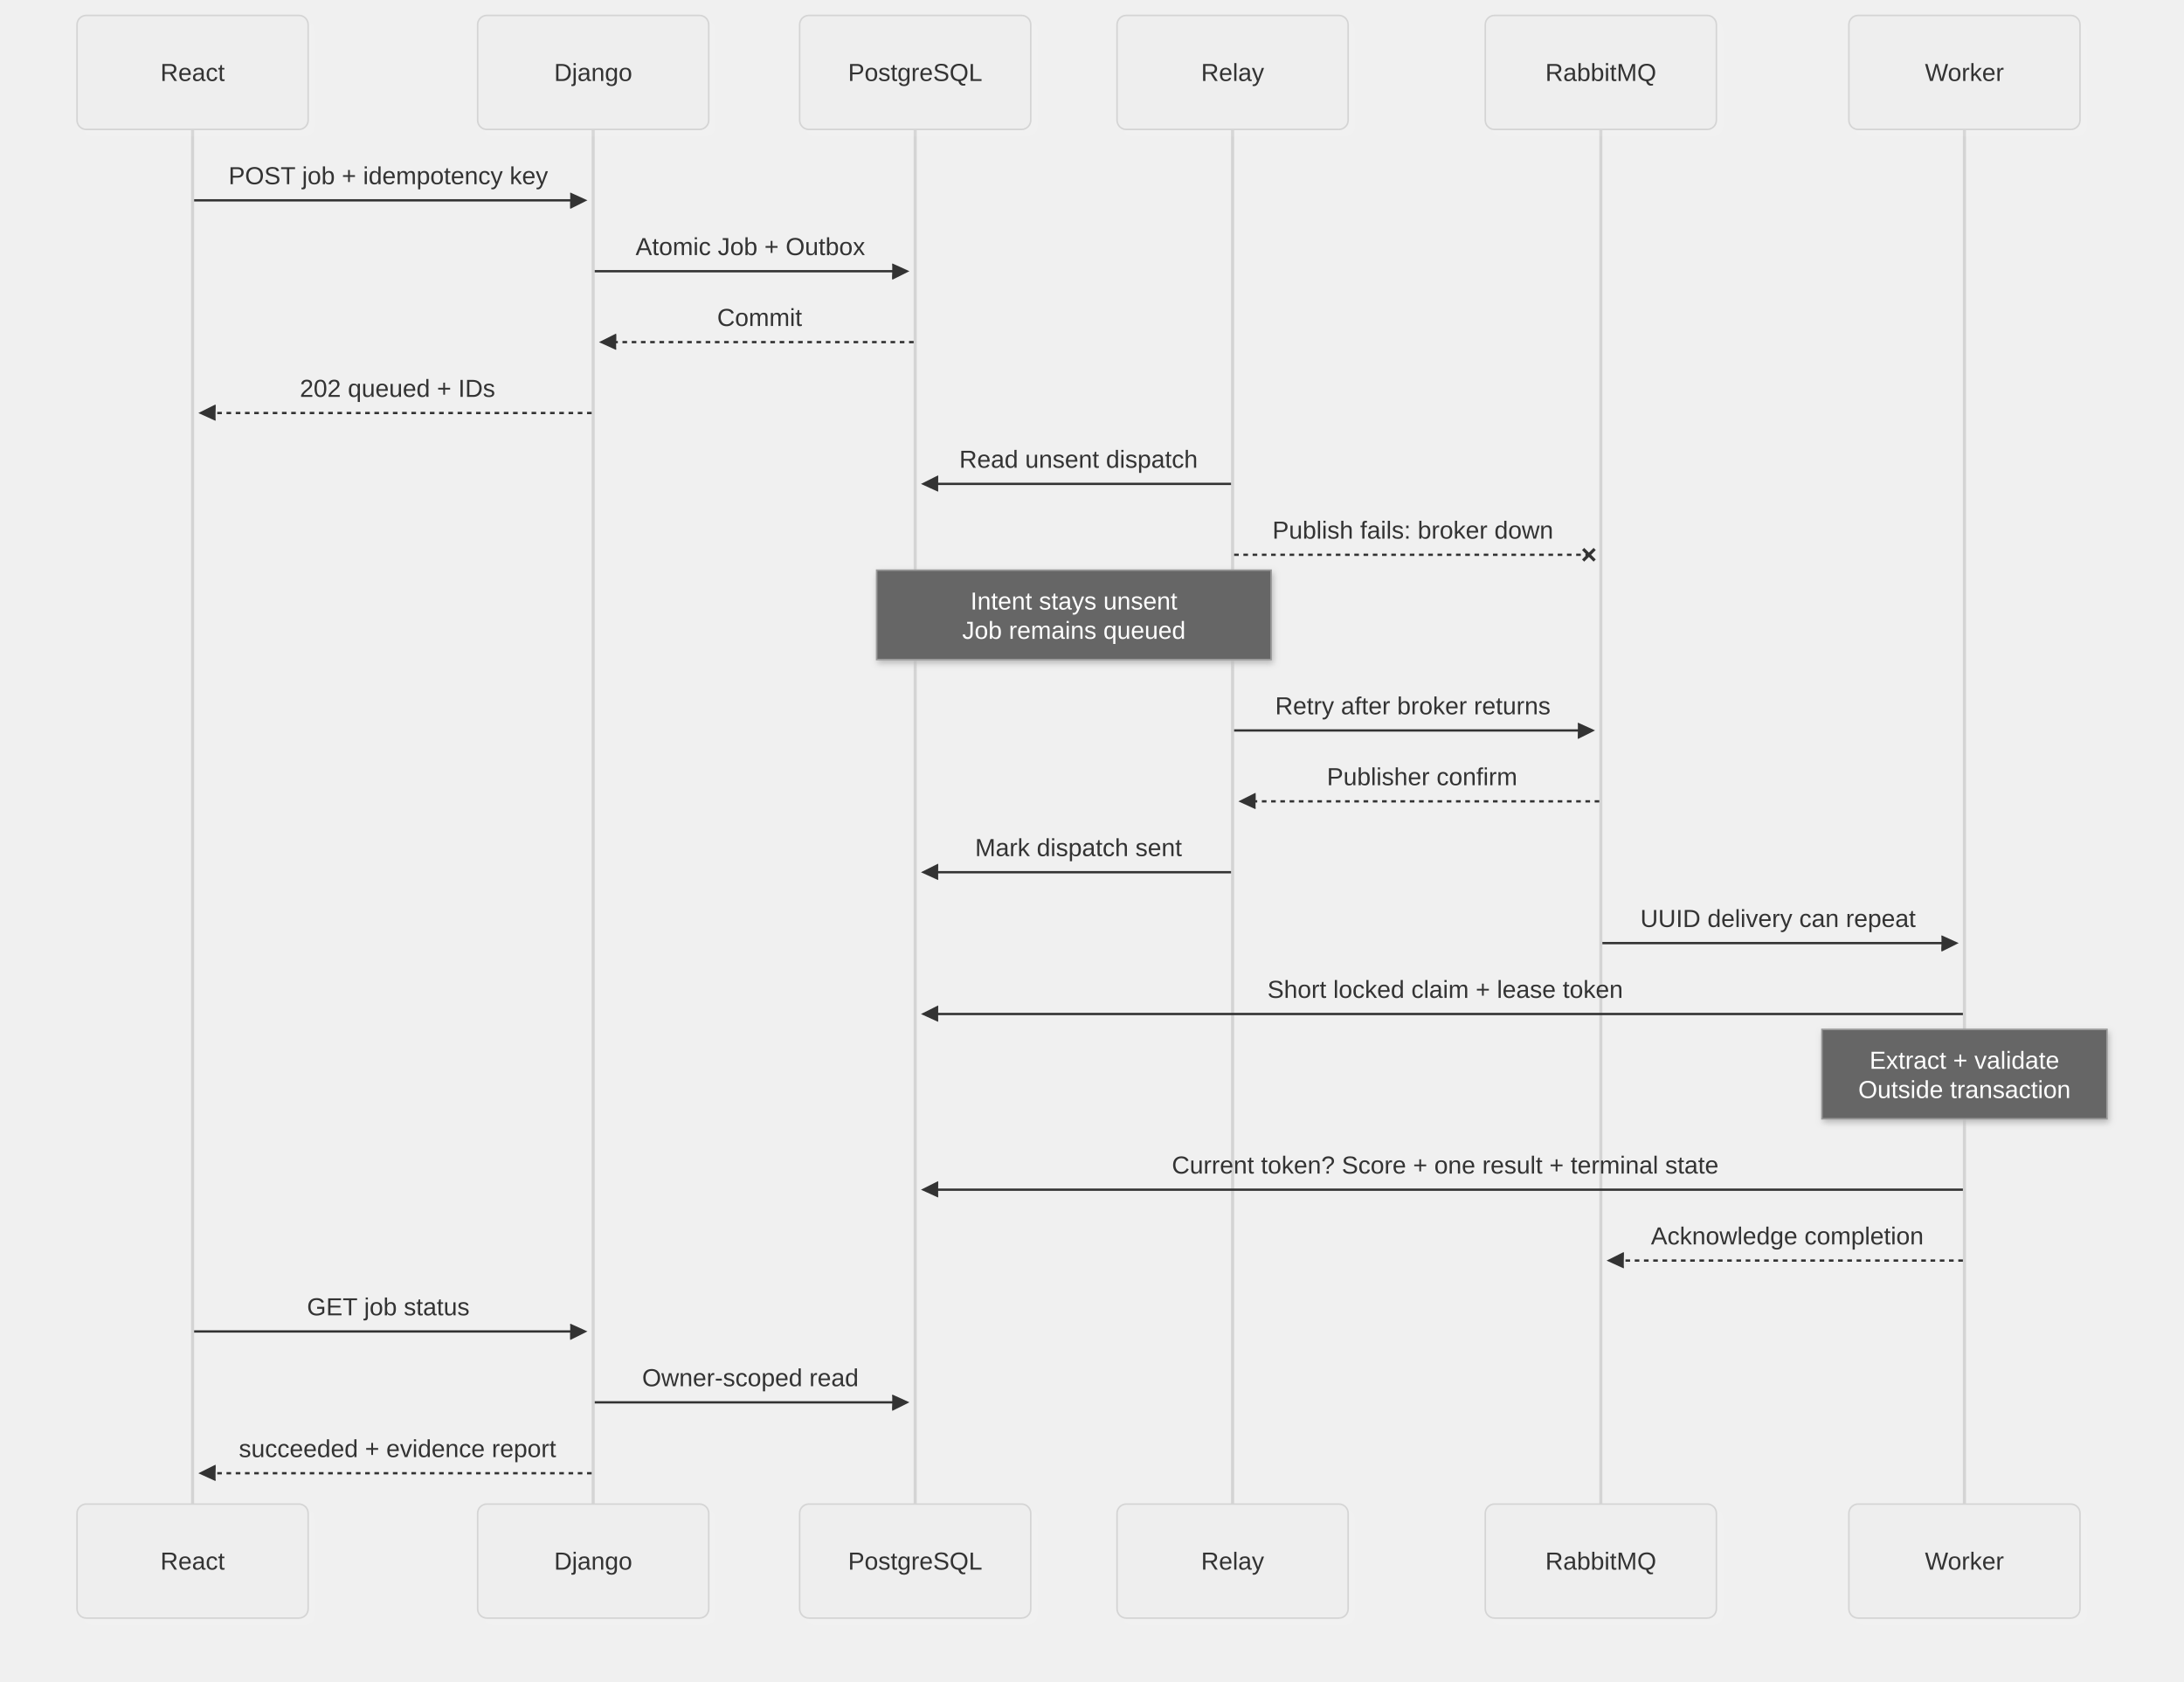
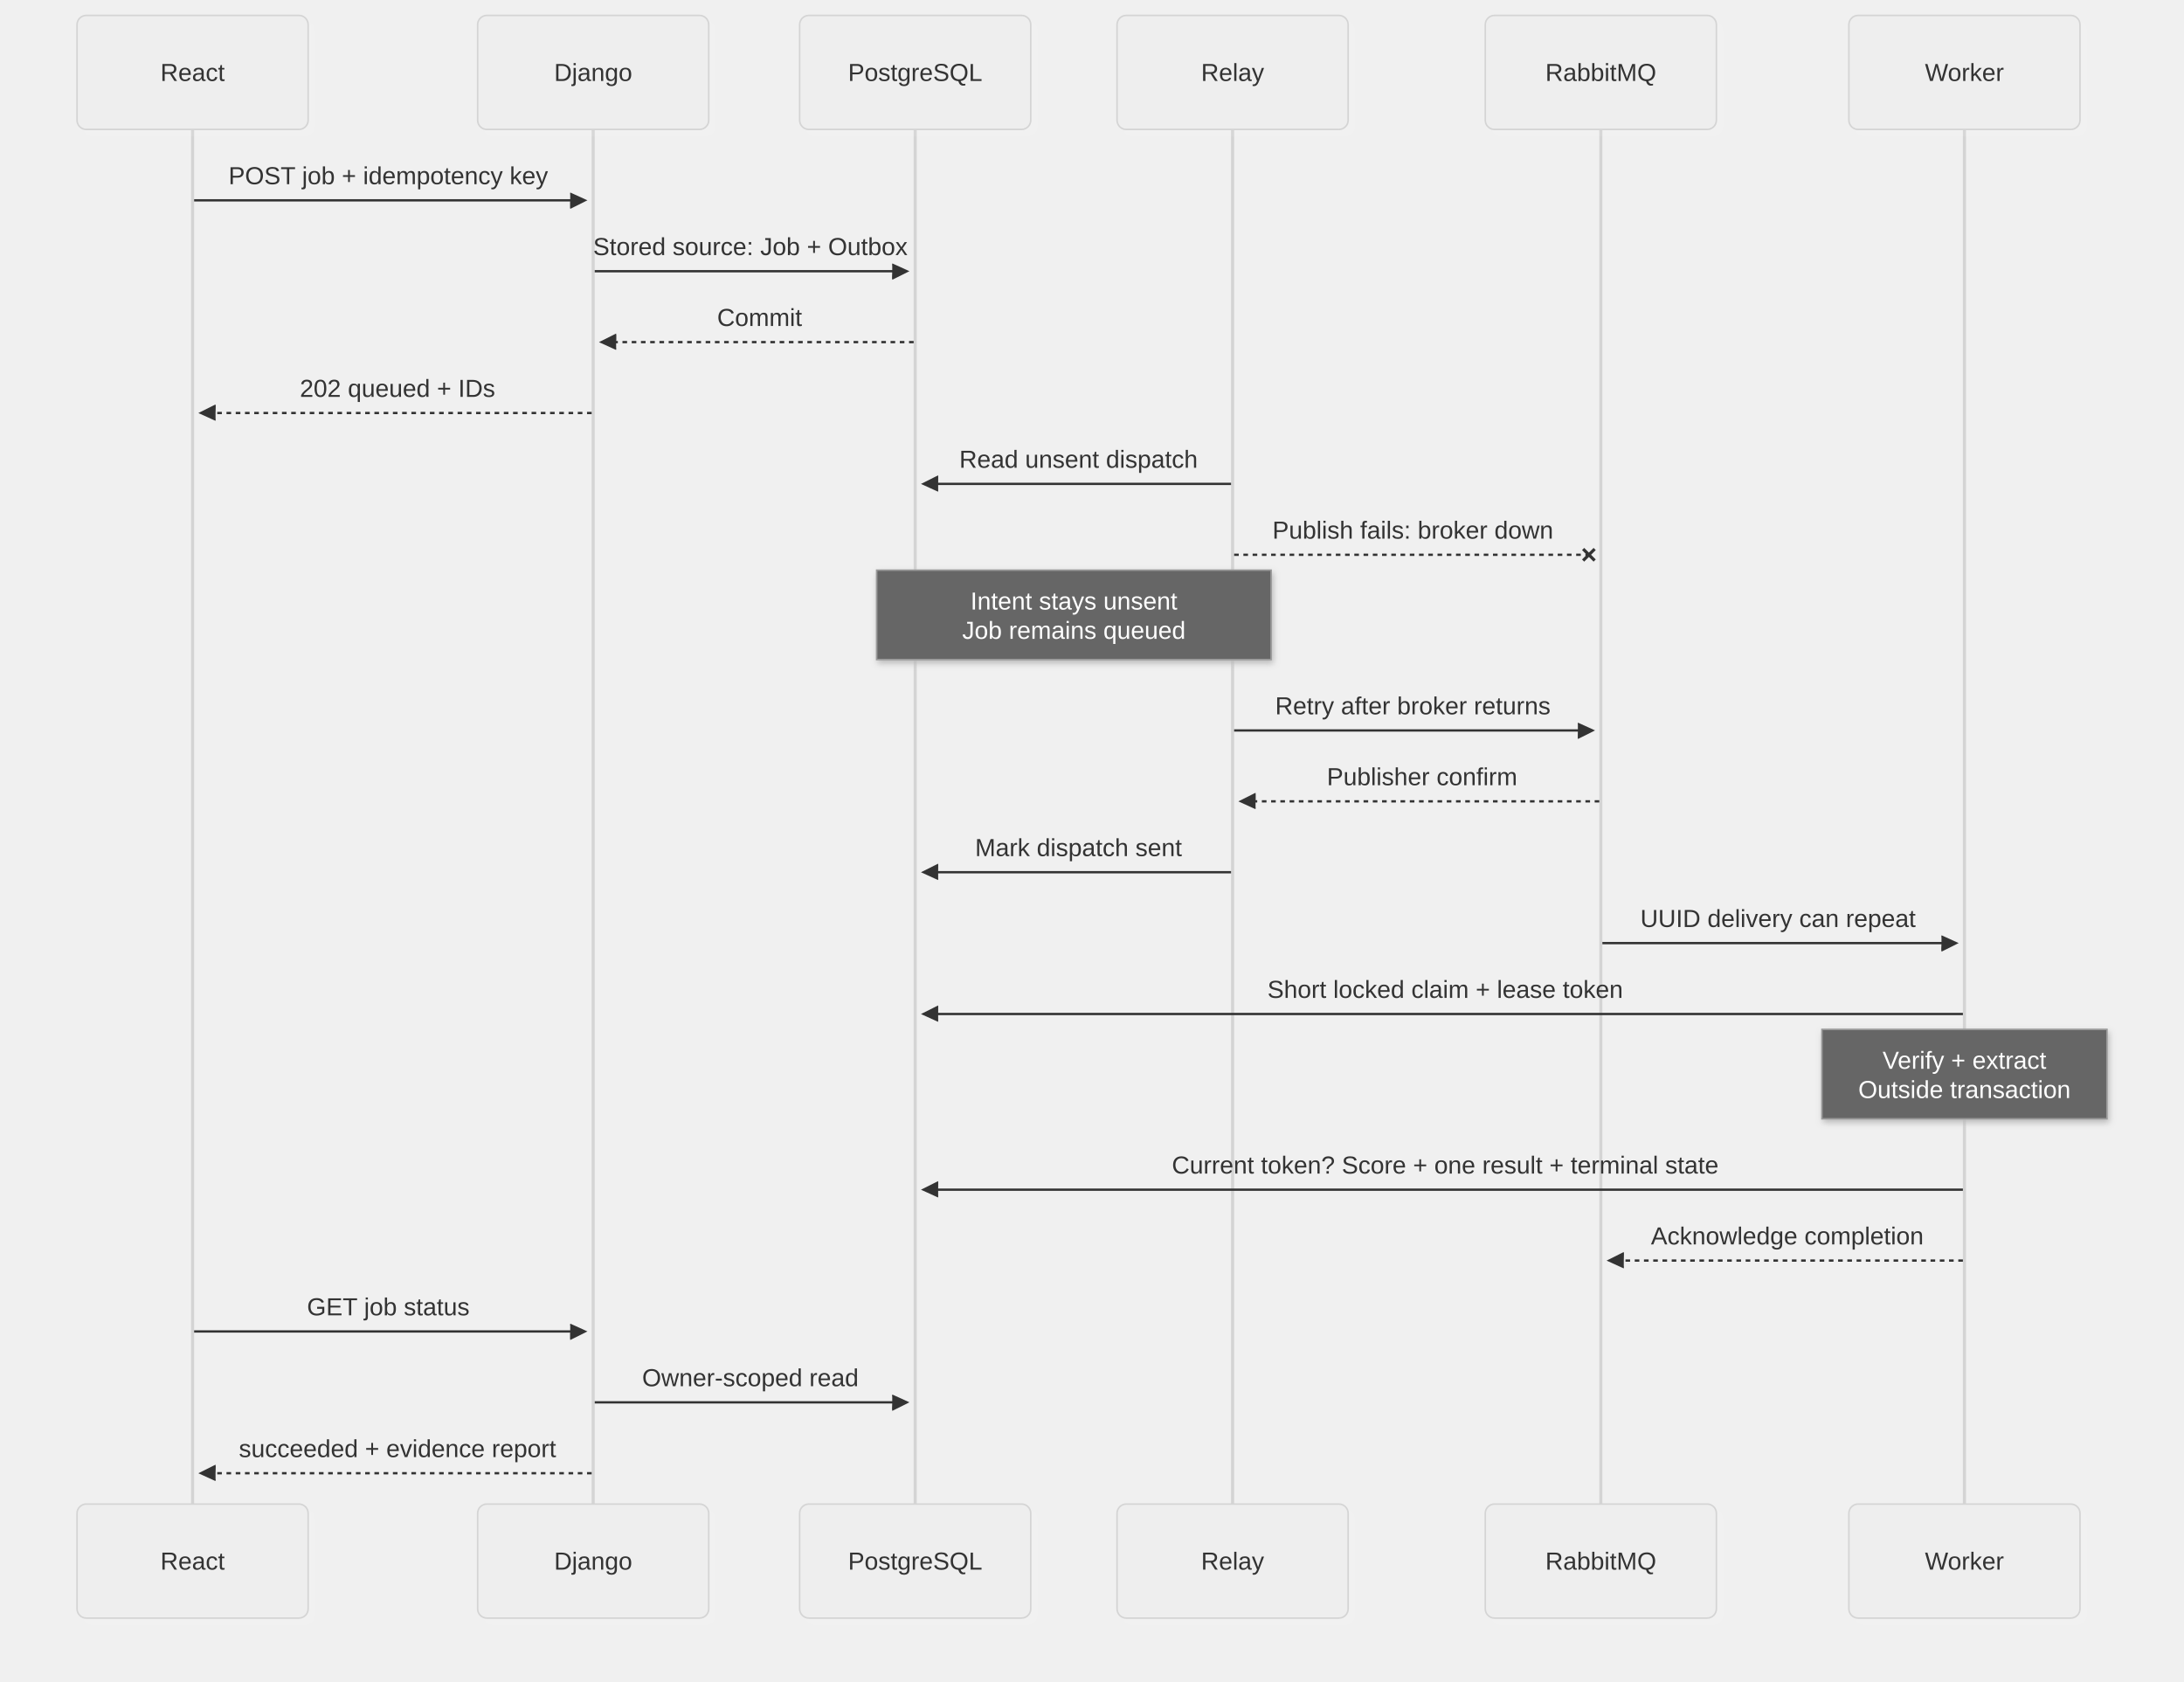
<svg xmlns="http://www.w3.org/2000/svg" id="my-svg" width="100%" style="max-width: 1417.5px; background-color: white;" viewBox="-50 -10 1417.5 1091" role="graphics-document document" aria-roledescription="sequence" aria-describedby="chart-desc-my-svg" aria-labelledby="chart-title-my-svg">
  <g>
    <rect x="1150" y="966" fill="#eaeaea" stroke="#666" width="150" height="74" name="W" rx="6" ry="6" class="actor actor-bottom" data-look="neo" filter="url(#my-svg-drop-shadow)" />
    <text x="1225" y="1003" dominant-baseline="central" alignment-baseline="central" class="actor actor-box" style="text-anchor: middle; font-size: 16px; font-weight: 400;">
      <tspan x="1225" dy="0">Worker</tspan>
    </text>
  </g>
  <g>
    <rect x="914" y="966" fill="#eaeaea" stroke="#666" width="150" height="74" name="Q" rx="6" ry="6" class="actor actor-bottom" data-look="neo" filter="url(#my-svg-drop-shadow)" />
    <text x="989" y="1003" dominant-baseline="central" alignment-baseline="central" class="actor actor-box" style="text-anchor: middle; font-size: 16px; font-weight: 400;">
      <tspan x="989" dy="0">RabbitMQ</tspan>
    </text>
  </g>
  <g>
    <rect x="675" y="966" fill="#eaeaea" stroke="#666" width="150" height="74" name="R" rx="6" ry="6" class="actor actor-bottom" data-look="neo" filter="url(#my-svg-drop-shadow)" />
    <text x="750" y="1003" dominant-baseline="central" alignment-baseline="central" class="actor actor-box" style="text-anchor: middle; font-size: 16px; font-weight: 400;">
      <tspan x="750" dy="0">Relay</tspan>
    </text>
  </g>
  <g>
    <rect x="469" y="966" fill="#eaeaea" stroke="#666" width="150" height="74" name="D" rx="6" ry="6" class="actor actor-bottom" data-look="neo" filter="url(#my-svg-drop-shadow)" />
    <text x="544" y="1003" dominant-baseline="central" alignment-baseline="central" class="actor actor-box" style="text-anchor: middle; font-size: 16px; font-weight: 400;">
      <tspan x="544" dy="0">PostgreSQL</tspan>
    </text>
  </g>
  <g>
    <rect x="260" y="966" fill="#eaeaea" stroke="#666" width="150" height="74" name="A" rx="6" ry="6" class="actor actor-bottom" data-look="neo" filter="url(#my-svg-drop-shadow)" />
    <text x="335" y="1003" dominant-baseline="central" alignment-baseline="central" class="actor actor-box" style="text-anchor: middle; font-size: 16px; font-weight: 400;">
      <tspan x="335" dy="0">Django</tspan>
    </text>
  </g>
  <g>
    <rect x="0" y="966" fill="#eaeaea" stroke="#666" width="150" height="74" name="U" rx="6" ry="6" class="actor actor-bottom" data-look="neo" filter="url(#my-svg-drop-shadow)" />
    <text x="75" y="1003" dominant-baseline="central" alignment-baseline="central" class="actor actor-box" style="text-anchor: middle; font-size: 16px; font-weight: 400;">
      <tspan x="75" dy="0">React</tspan>
    </text>
  </g>
  <g>
    <line id="actor5" x1="1225" y1="74" x2="1225" y2="966" class="actor-line 200" stroke-width="0.5px" stroke="#999" name="W" data-et="life-line" data-id="W" />
    <g id="root-5" data-look="neo" data-et="participant" data-type="participant" data-id="W">
      <rect x="1150" y="0" fill="#eaeaea" stroke="#666" width="150" height="74" name="W" rx="6" ry="6" class="actor actor-top" data-look="neo" filter="url(#my-svg-drop-shadow)" />
      <text x="1225" y="37" dominant-baseline="central" alignment-baseline="central" class="actor actor-box" style="text-anchor: middle; font-size: 16px; font-weight: 400;">
        <tspan x="1225" dy="0">Worker</tspan>
      </text>
    </g>
  </g>
  <g>
    <line id="actor4" x1="989" y1="74" x2="989" y2="966" class="actor-line 200" stroke-width="0.5px" stroke="#999" name="Q" data-et="life-line" data-id="Q" />
    <g id="root-4" data-look="neo" data-et="participant" data-type="participant" data-id="Q">
      <rect x="914" y="0" fill="#eaeaea" stroke="#666" width="150" height="74" name="Q" rx="6" ry="6" class="actor actor-top" data-look="neo" filter="url(#my-svg-drop-shadow)" />
      <text x="989" y="37" dominant-baseline="central" alignment-baseline="central" class="actor actor-box" style="text-anchor: middle; font-size: 16px; font-weight: 400;">
        <tspan x="989" dy="0">RabbitMQ</tspan>
      </text>
    </g>
  </g>
  <g>
    <line id="actor3" x1="750" y1="74" x2="750" y2="966" class="actor-line 200" stroke-width="0.5px" stroke="#999" name="R" data-et="life-line" data-id="R" />
    <g id="root-3" data-look="neo" data-et="participant" data-type="participant" data-id="R">
      <rect x="675" y="0" fill="#eaeaea" stroke="#666" width="150" height="74" name="R" rx="6" ry="6" class="actor actor-top" data-look="neo" filter="url(#my-svg-drop-shadow)" />
      <text x="750" y="37" dominant-baseline="central" alignment-baseline="central" class="actor actor-box" style="text-anchor: middle; font-size: 16px; font-weight: 400;">
        <tspan x="750" dy="0">Relay</tspan>
      </text>
    </g>
  </g>
  <g>
    <line id="actor2" x1="544" y1="74" x2="544" y2="966" class="actor-line 200" stroke-width="0.5px" stroke="#999" name="D" data-et="life-line" data-id="D" />
    <g id="root-2" data-look="neo" data-et="participant" data-type="participant" data-id="D">
      <rect x="469" y="0" fill="#eaeaea" stroke="#666" width="150" height="74" name="D" rx="6" ry="6" class="actor actor-top" data-look="neo" filter="url(#my-svg-drop-shadow)" />
      <text x="544" y="37" dominant-baseline="central" alignment-baseline="central" class="actor actor-box" style="text-anchor: middle; font-size: 16px; font-weight: 400;">
        <tspan x="544" dy="0">PostgreSQL</tspan>
      </text>
    </g>
  </g>
  <g>
    <line id="actor1" x1="335" y1="74" x2="335" y2="966" class="actor-line 200" stroke-width="0.5px" stroke="#999" name="A" data-et="life-line" data-id="A" />
    <g id="root-1" data-look="neo" data-et="participant" data-type="participant" data-id="A">
      <rect x="260" y="0" fill="#eaeaea" stroke="#666" width="150" height="74" name="A" rx="6" ry="6" class="actor actor-top" data-look="neo" filter="url(#my-svg-drop-shadow)" />
      <text x="335" y="37" dominant-baseline="central" alignment-baseline="central" class="actor actor-box" style="text-anchor: middle; font-size: 16px; font-weight: 400;">
        <tspan x="335" dy="0">Django</tspan>
      </text>
    </g>
  </g>
  <g>
    <line id="actor0" x1="75" y1="74" x2="75" y2="966" class="actor-line 200" stroke-width="0.5px" stroke="#999" name="U" data-et="life-line" data-id="U" />
    <g id="root-0" data-look="neo" data-et="participant" data-type="participant" data-id="U">
      <rect x="0" y="0" fill="#eaeaea" stroke="#666" width="150" height="74" name="U" rx="6" ry="6" class="actor actor-top" data-look="neo" filter="url(#my-svg-drop-shadow)" />
      <text x="75" y="37" dominant-baseline="central" alignment-baseline="central" class="actor actor-box" style="text-anchor: middle; font-size: 16px; font-weight: 400;">
        <tspan x="75" dy="0">React</tspan>
      </text>
    </g>
  </g>
  <style>#my-svg{font-family:"trebuchet ms",verdana,arial,sans-serif;font-size:16px;fill:#000000;}@keyframes edge-animation-frame{from{stroke-dashoffset:0;}}@keyframes dash{to{stroke-dashoffset:0;}}#my-svg .edge-animation-slow{stroke-dasharray:9,5!important;stroke-dashoffset:900;animation:dash 50s linear infinite;stroke-linecap:round;}#my-svg .edge-animation-fast{stroke-dasharray:9,5!important;stroke-dashoffset:900;animation:dash 20s linear infinite;stroke-linecap:round;}#my-svg .error-icon{fill:#552222;}#my-svg .error-text{fill:#552222;stroke:#552222;}#my-svg .edge-thickness-normal{stroke-width:1px;}#my-svg .edge-thickness-thick{stroke-width:3.5px;}#my-svg .edge-pattern-solid{stroke-dasharray:0;}#my-svg .edge-thickness-invisible{stroke-width:0;fill:none;}#my-svg .edge-pattern-dashed{stroke-dasharray:3;}#my-svg .edge-pattern-dotted{stroke-dasharray:2;}#my-svg .marker{fill:#666;stroke:#666;}#my-svg .marker.cross{stroke:#666;}#my-svg svg{font-family:"trebuchet ms",verdana,arial,sans-serif;font-size:16px;}#my-svg p{margin:0;}#my-svg .actor{stroke:hsl(0, 0%, 83%);fill:#eee;stroke-width:1;}#my-svg rect.actor.outer-path[data-look="neo"]{filter:drop-shadow( 1px 2px 2px rgba(185,185,185,1));}#my-svg rect.note[data-look="neo"]{stroke:#999;fill:#666;filter:drop-shadow( 1px 2px 2px rgba(185,185,185,1));}#my-svg text.actor&gt;tspan{fill:#333;stroke:none;}#my-svg .actor-line{stroke:hsl(0, 0%, 83%);}#my-svg .innerArc{stroke-width:1.5;stroke-dasharray:none;}#my-svg .messageLine0{stroke-width:1.5;stroke-dasharray:none;stroke:#333;}#my-svg .messageLine1{stroke-width:1.5;stroke-dasharray:2,2;stroke:#333;}#my-svg [id$="-arrowhead"] path{fill:#333;stroke:#333;}#my-svg .sequenceNumber{fill:white;}#my-svg [id$="-sequencenumber"]{fill:#333;}#my-svg [id$="-crosshead"] path{fill:#333;stroke:#333;}#my-svg .messageText{fill:#333;stroke:none;}#my-svg .labelBox{stroke:hsl(0, 0%, 83%);fill:#eee;filter:drop-shadow( 1px 2px 2px rgba(185,185,185,1));}#my-svg .labelText,#my-svg .labelText&gt;tspan{fill:#333;stroke:none;}#my-svg .loopText,#my-svg .loopText&gt;tspan{fill:#333;stroke:none;}#my-svg .sectionTitle,#my-svg .sectionTitle&gt;tspan{fill:#333;stroke:none;}#my-svg .loopLine{stroke-width:2px;stroke-dasharray:2,2;stroke:hsl(0, 0%, 83%);fill:hsl(0, 0%, 83%);}#my-svg .note{stroke:#999;fill:#666;}#my-svg .noteText,#my-svg .noteText&gt;tspan{fill:#fff;stroke:none;}#my-svg .activation0{fill:#f4f4f4;stroke:#666;}#my-svg .activation1{fill:#f4f4f4;stroke:#666;}#my-svg .activation2{fill:#f4f4f4;stroke:#666;}#my-svg .actorPopupMenu{position:absolute;}#my-svg .actorPopupMenuPanel{position:absolute;fill:#eee;box-shadow:0px 8px 16px 0px rgba(0,0,0,0.2);filter:drop-shadow(3px 5px 2px rgb(0 0 0 / 0.4));}#my-svg .actor-man circle,#my-svg line{fill:#eee;stroke-width:2px;}#my-svg g rect.rect{filter:drop-shadow( 1px 2px 2px rgba(185,185,185,1));stroke:#999;}#my-svg .node .neo-node{stroke:#999;}#my-svg [data-look="neo"].node rect,#my-svg [data-look="neo"].cluster rect,#my-svg [data-look="neo"].node polygon{stroke:url(#my-svg-gradient);filter:drop-shadow( 1px 2px 2px rgba(185,185,185,1));}#my-svg [data-look="neo"].swimlane.cluster rect{filter:none;}#my-svg [data-look="neo"].node path{stroke:url(#my-svg-gradient);stroke-width:1px;}#my-svg [data-look="neo"].node .outer-path{filter:drop-shadow( 1px 2px 2px rgba(185,185,185,1));}#my-svg [data-look="neo"].node .neo-line path{stroke:#999;filter:none;}#my-svg [data-look="neo"].node circle{stroke:url(#my-svg-gradient);filter:drop-shadow( 1px 2px 2px rgba(185,185,185,1));}#my-svg [data-look="neo"].node circle .state-start{fill:#000000;}#my-svg [data-look="neo"].icon-shape .icon{fill:url(#my-svg-gradient);filter:drop-shadow( 1px 2px 2px rgba(185,185,185,1));}#my-svg [data-look="neo"].icon-shape .icon-neo path{stroke:url(#my-svg-gradient);filter:drop-shadow( 1px 2px 2px rgba(185,185,185,1));}#my-svg :root{--mermaid-font-family:"trebuchet ms",verdana,arial,sans-serif;}</style>
  <g />
  <defs>
    <symbol id="my-svg-computer" width="24" height="24">
      <path transform="scale(.5)" d="M2 2v13h20v-13h-20zm18 11h-16v-9h16v9zm-10.228 6l.466-1h3.524l.467 1h-4.457zm14.228 3h-24l2-6h2.104l-1.33 4h18.45l-1.297-4h2.073l2 6zm-5-10h-14v-7h14v7z" />
    </symbol>
  </defs>
  <defs>
    <symbol id="my-svg-database" fill-rule="evenodd" clip-rule="evenodd">
      <path transform="scale(.5)" d="M12.258.001l.256.004.255.005.253.008.251.01.249.012.247.015.246.016.242.019.241.02.239.023.236.024.233.027.231.028.229.031.225.032.223.034.22.036.217.038.214.04.211.041.208.043.205.045.201.046.198.048.194.05.191.051.187.053.183.054.18.056.175.057.172.059.168.06.163.061.16.063.155.064.15.066.074.033.073.033.071.034.07.034.069.035.068.035.067.035.066.035.064.036.064.036.062.036.06.036.06.037.058.037.058.037.055.038.055.038.053.038.052.038.051.039.05.039.048.039.047.039.045.04.044.04.043.04.041.04.04.041.039.041.037.041.036.041.034.041.033.042.032.042.03.042.029.042.027.042.026.043.024.043.023.043.021.043.02.043.018.044.017.043.015.044.013.044.012.044.011.045.009.044.007.045.006.045.004.045.002.045.001.045v17l-.001.045-.002.045-.004.045-.006.045-.007.045-.009.044-.011.045-.012.044-.013.044-.015.044-.017.043-.018.044-.02.043-.021.043-.023.043-.024.043-.026.043-.027.042-.029.042-.03.042-.032.042-.033.042-.034.041-.036.041-.037.041-.039.041-.04.041-.041.04-.043.04-.044.04-.045.04-.047.039-.048.039-.05.039-.051.039-.052.038-.053.038-.055.038-.055.038-.058.037-.058.037-.06.037-.06.036-.062.036-.064.036-.064.036-.066.035-.067.035-.068.035-.069.035-.07.034-.071.034-.073.033-.074.033-.15.066-.155.064-.16.063-.163.061-.168.06-.172.059-.175.057-.18.056-.183.054-.187.053-.191.051-.194.05-.198.048-.201.046-.205.045-.208.043-.211.041-.214.04-.217.038-.22.036-.223.034-.225.032-.229.031-.231.028-.233.027-.236.024-.239.023-.241.02-.242.019-.246.016-.247.015-.249.012-.251.01-.253.008-.255.005-.256.004-.258.001-.258-.001-.256-.004-.255-.005-.253-.008-.251-.01-.249-.012-.247-.015-.245-.016-.243-.019-.241-.02-.238-.023-.236-.024-.234-.027-.231-.028-.228-.031-.226-.032-.223-.034-.22-.036-.217-.038-.214-.04-.211-.041-.208-.043-.204-.045-.201-.046-.198-.048-.195-.05-.19-.051-.187-.053-.184-.054-.179-.056-.176-.057-.172-.059-.167-.06-.164-.061-.159-.063-.155-.064-.151-.066-.074-.033-.072-.033-.072-.034-.07-.034-.069-.035-.068-.035-.067-.035-.066-.035-.064-.036-.063-.036-.062-.036-.061-.036-.06-.037-.058-.037-.057-.037-.056-.038-.055-.038-.053-.038-.052-.038-.051-.039-.049-.039-.049-.039-.046-.039-.046-.04-.044-.04-.043-.04-.041-.04-.04-.041-.039-.041-.037-.041-.036-.041-.034-.041-.033-.042-.032-.042-.03-.042-.029-.042-.027-.042-.026-.043-.024-.043-.023-.043-.021-.043-.02-.043-.018-.044-.017-.043-.015-.044-.013-.044-.012-.044-.011-.045-.009-.044-.007-.045-.006-.045-.004-.045-.002-.045-.001-.045v-17l.001-.045.002-.045.004-.045.006-.045.007-.045.009-.044.011-.045.012-.044.013-.044.015-.044.017-.043.018-.044.02-.043.021-.043.023-.043.024-.043.026-.043.027-.042.029-.042.03-.042.032-.042.033-.042.034-.041.036-.041.037-.041.039-.041.04-.041.041-.04.043-.04.044-.04.046-.04.046-.039.049-.039.049-.039.051-.039.052-.038.053-.038.055-.038.056-.038.057-.037.058-.037.06-.037.061-.036.062-.036.063-.036.064-.036.066-.035.067-.035.068-.035.069-.035.07-.034.072-.034.072-.033.074-.033.151-.066.155-.064.159-.063.164-.061.167-.06.172-.059.176-.057.179-.056.184-.054.187-.053.19-.051.195-.05.198-.048.201-.046.204-.045.208-.043.211-.041.214-.04.217-.038.22-.036.223-.034.226-.032.228-.031.231-.028.234-.027.236-.024.238-.023.241-.02.243-.019.245-.016.247-.015.249-.012.251-.01.253-.008.255-.005.256-.004.258-.001.258.001zm-9.258 20.499v.01l.001.021.003.021.004.022.005.021.006.022.007.022.009.023.01.022.011.023.012.023.013.023.015.023.016.024.017.023.018.024.019.024.021.024.022.025.023.024.024.025.052.049.056.05.061.051.066.051.07.051.075.051.079.052.084.052.088.052.092.052.097.052.102.051.105.052.11.052.114.051.119.051.123.051.127.05.131.05.135.05.139.048.144.049.147.047.152.047.155.047.16.045.163.045.167.043.171.043.176.041.178.041.183.039.187.039.19.037.194.035.197.035.202.033.204.031.209.03.212.029.216.027.219.025.222.024.226.021.23.02.233.018.236.016.24.015.243.012.246.01.249.008.253.005.256.004.259.001.26-.001.257-.004.254-.005.25-.008.247-.011.244-.012.241-.014.237-.016.233-.018.231-.021.226-.021.224-.024.22-.026.216-.027.212-.028.21-.031.205-.031.202-.034.198-.034.194-.036.191-.037.187-.039.183-.04.179-.04.175-.042.172-.043.168-.044.163-.045.16-.046.155-.046.152-.047.148-.048.143-.049.139-.049.136-.05.131-.05.126-.05.123-.051.118-.052.114-.051.11-.052.106-.052.101-.052.096-.052.092-.052.088-.053.083-.051.079-.052.074-.052.07-.051.065-.051.06-.051.056-.05.051-.05.023-.024.023-.025.021-.024.02-.024.019-.024.018-.024.017-.024.015-.023.014-.024.013-.023.012-.023.01-.023.01-.022.008-.022.006-.022.006-.022.004-.022.004-.021.001-.021.001-.021v-4.127l-.077.055-.08.053-.083.054-.085.053-.087.052-.09.052-.093.051-.095.05-.097.05-.1.049-.102.049-.105.048-.106.047-.109.047-.111.046-.114.045-.115.045-.118.044-.12.043-.122.042-.124.042-.126.041-.128.04-.13.04-.132.038-.134.038-.135.037-.138.037-.139.035-.142.035-.143.034-.144.033-.147.032-.148.031-.15.03-.151.03-.153.029-.154.027-.156.027-.158.026-.159.025-.161.024-.162.023-.163.022-.165.021-.166.02-.167.019-.169.018-.169.017-.171.016-.173.015-.173.014-.175.013-.175.012-.177.011-.178.01-.179.008-.179.008-.181.006-.182.005-.182.004-.184.003-.184.002h-.37l-.184-.002-.184-.003-.182-.004-.182-.005-.181-.006-.179-.008-.179-.008-.178-.01-.176-.011-.176-.012-.175-.013-.173-.014-.172-.015-.171-.016-.17-.017-.169-.018-.167-.019-.166-.02-.165-.021-.163-.022-.162-.023-.161-.024-.159-.025-.157-.026-.156-.027-.155-.027-.153-.029-.151-.03-.15-.03-.148-.031-.146-.032-.145-.033-.143-.034-.141-.035-.14-.035-.137-.037-.136-.037-.134-.038-.132-.038-.13-.04-.128-.04-.126-.041-.124-.042-.122-.042-.12-.044-.117-.043-.116-.045-.113-.045-.112-.046-.109-.047-.106-.047-.105-.048-.102-.049-.1-.049-.097-.05-.095-.05-.093-.052-.09-.051-.087-.052-.085-.053-.083-.054-.08-.054-.077-.054v4.127zm0-5.654v.011l.001.021.003.021.004.021.005.022.006.022.007.022.009.022.01.022.011.023.012.023.013.023.015.024.016.023.017.024.018.024.019.024.021.024.022.024.023.025.024.024.052.05.056.05.061.05.066.051.07.051.075.052.079.051.084.052.088.052.092.052.097.052.102.052.105.052.11.051.114.051.119.052.123.05.127.051.131.05.135.049.139.049.144.048.147.048.152.047.155.046.16.045.163.045.167.044.171.042.176.042.178.04.183.04.187.038.19.037.194.036.197.034.202.033.204.032.209.03.212.028.216.027.219.025.222.024.226.022.23.02.233.018.236.016.24.014.243.012.246.01.249.008.253.006.256.003.259.001.26-.001.257-.003.254-.006.25-.008.247-.01.244-.012.241-.015.237-.016.233-.018.231-.02.226-.022.224-.024.22-.025.216-.027.212-.029.21-.03.205-.032.202-.033.198-.035.194-.036.191-.037.187-.039.183-.039.179-.041.175-.042.172-.043.168-.044.163-.045.16-.045.155-.047.152-.047.148-.048.143-.048.139-.05.136-.049.131-.05.126-.051.123-.051.118-.051.114-.052.11-.052.106-.052.101-.052.096-.052.092-.052.088-.052.083-.052.079-.052.074-.051.07-.052.065-.051.06-.05.056-.051.051-.049.023-.025.023-.024.021-.025.02-.024.019-.024.018-.024.017-.024.015-.023.014-.023.013-.024.012-.022.01-.023.01-.023.008-.022.006-.022.006-.022.004-.021.004-.022.001-.021.001-.021v-4.139l-.077.054-.08.054-.083.054-.085.052-.087.053-.09.051-.093.051-.095.051-.097.05-.1.049-.102.049-.105.048-.106.047-.109.047-.111.046-.114.045-.115.044-.118.044-.12.044-.122.042-.124.042-.126.041-.128.04-.13.039-.132.039-.134.038-.135.037-.138.036-.139.036-.142.035-.143.033-.144.033-.147.033-.148.031-.15.03-.151.03-.153.028-.154.028-.156.027-.158.026-.159.025-.161.024-.162.023-.163.022-.165.021-.166.02-.167.019-.169.018-.169.017-.171.016-.173.015-.173.014-.175.013-.175.012-.177.011-.178.009-.179.009-.179.007-.181.007-.182.005-.182.004-.184.003-.184.002h-.37l-.184-.002-.184-.003-.182-.004-.182-.005-.181-.007-.179-.007-.179-.009-.178-.009-.176-.011-.176-.012-.175-.013-.173-.014-.172-.015-.171-.016-.17-.017-.169-.018-.167-.019-.166-.02-.165-.021-.163-.022-.162-.023-.161-.024-.159-.025-.157-.026-.156-.027-.155-.028-.153-.028-.151-.03-.15-.03-.148-.031-.146-.033-.145-.033-.143-.033-.141-.035-.14-.036-.137-.036-.136-.037-.134-.038-.132-.039-.13-.039-.128-.04-.126-.041-.124-.042-.122-.043-.12-.043-.117-.044-.116-.044-.113-.046-.112-.046-.109-.046-.106-.047-.105-.048-.102-.049-.1-.049-.097-.05-.095-.051-.093-.051-.09-.051-.087-.053-.085-.052-.083-.054-.08-.054-.077-.054v4.139zm0-5.666v.011l.001.02.003.022.004.021.005.022.006.021.007.022.009.023.01.022.011.023.012.023.013.023.015.023.016.024.017.024.018.023.019.024.021.025.022.024.023.024.024.025.052.05.056.05.061.05.066.051.07.051.075.052.079.051.084.052.088.052.092.052.097.052.102.052.105.051.11.052.114.051.119.051.123.051.127.05.131.05.135.05.139.049.144.048.147.048.152.047.155.046.16.045.163.045.167.043.171.043.176.042.178.04.183.04.187.038.19.037.194.036.197.034.202.033.204.032.209.03.212.028.216.027.219.025.222.024.226.021.23.02.233.018.236.017.24.014.243.012.246.01.249.008.253.006.256.003.259.001.26-.001.257-.003.254-.006.25-.008.247-.01.244-.013.241-.014.237-.016.233-.018.231-.02.226-.022.224-.024.22-.025.216-.027.212-.029.21-.03.205-.032.202-.033.198-.035.194-.036.191-.037.187-.039.183-.039.179-.041.175-.042.172-.043.168-.044.163-.045.16-.045.155-.047.152-.047.148-.048.143-.049.139-.049.136-.049.131-.051.126-.05.123-.051.118-.052.114-.051.11-.052.106-.052.101-.052.096-.052.092-.052.088-.052.083-.052.079-.052.074-.052.07-.051.065-.051.06-.051.056-.05.051-.049.023-.025.023-.025.021-.024.02-.024.019-.024.018-.024.017-.024.015-.023.014-.024.013-.023.012-.023.01-.022.01-.023.008-.022.006-.022.006-.022.004-.022.004-.021.001-.021.001-.021v-4.153l-.077.054-.08.054-.083.053-.085.053-.087.053-.09.051-.093.051-.095.051-.097.05-.1.049-.102.048-.105.048-.106.048-.109.046-.111.046-.114.046-.115.044-.118.044-.12.043-.122.043-.124.042-.126.041-.128.04-.13.039-.132.039-.134.038-.135.037-.138.036-.139.036-.142.034-.143.034-.144.033-.147.032-.148.032-.15.03-.151.03-.153.028-.154.028-.156.027-.158.026-.159.024-.161.024-.162.023-.163.023-.165.021-.166.02-.167.019-.169.018-.169.017-.171.016-.173.015-.173.014-.175.013-.175.012-.177.01-.178.01-.179.009-.179.007-.181.006-.182.006-.182.004-.184.003-.184.001-.185.001-.185-.001-.184-.001-.184-.003-.182-.004-.182-.006-.181-.006-.179-.007-.179-.009-.178-.01-.176-.01-.176-.012-.175-.013-.173-.014-.172-.015-.171-.016-.17-.017-.169-.018-.167-.019-.166-.02-.165-.021-.163-.023-.162-.023-.161-.024-.159-.024-.157-.026-.156-.027-.155-.028-.153-.028-.151-.03-.15-.03-.148-.032-.146-.032-.145-.033-.143-.034-.141-.034-.14-.036-.137-.036-.136-.037-.134-.038-.132-.039-.13-.039-.128-.041-.126-.041-.124-.041-.122-.043-.12-.043-.117-.044-.116-.044-.113-.046-.112-.046-.109-.046-.106-.048-.105-.048-.102-.048-.1-.05-.097-.049-.095-.051-.093-.051-.09-.052-.087-.052-.085-.053-.083-.053-.08-.054-.077-.054v4.153zm8.74-8.179l-.257.004-.254.005-.25.008-.247.011-.244.012-.241.014-.237.016-.233.018-.231.021-.226.022-.224.023-.22.026-.216.027-.212.028-.21.031-.205.032-.202.033-.198.034-.194.036-.191.038-.187.038-.183.04-.179.041-.175.042-.172.043-.168.043-.163.045-.16.046-.155.046-.152.048-.148.048-.143.048-.139.049-.136.05-.131.05-.126.051-.123.051-.118.051-.114.052-.11.052-.106.052-.101.052-.096.052-.092.052-.088.052-.083.052-.079.052-.074.051-.07.052-.065.051-.06.05-.056.05-.051.05-.023.025-.023.024-.021.024-.02.025-.019.024-.018.024-.017.023-.015.024-.014.023-.013.023-.012.023-.01.023-.01.022-.008.022-.006.023-.006.021-.004.022-.004.021-.001.021-.001.021.001.021.001.021.004.021.004.022.006.021.006.023.008.022.01.022.01.023.012.023.013.023.014.023.015.024.017.023.018.024.019.024.02.025.021.024.023.024.023.025.051.05.056.05.06.05.065.051.07.052.074.051.079.052.083.052.088.052.092.052.096.052.101.052.106.052.11.052.114.052.118.051.123.051.126.051.131.05.136.05.139.049.143.048.148.048.152.048.155.046.16.046.163.045.168.043.172.043.175.042.179.041.183.04.187.038.191.038.194.036.198.034.202.033.205.032.21.031.212.028.216.027.22.026.224.023.226.022.231.021.233.018.237.016.241.014.244.012.247.011.25.008.254.005.257.004.26.001.26-.001.257-.004.254-.005.25-.008.247-.011.244-.012.241-.014.237-.016.233-.018.231-.021.226-.022.224-.023.22-.026.216-.027.212-.028.21-.031.205-.032.202-.033.198-.034.194-.036.191-.038.187-.038.183-.04.179-.041.175-.042.172-.043.168-.043.163-.045.16-.046.155-.046.152-.048.148-.048.143-.048.139-.049.136-.05.131-.05.126-.051.123-.051.118-.051.114-.052.11-.052.106-.052.101-.052.096-.052.092-.052.088-.052.083-.052.079-.052.074-.051.07-.052.065-.051.06-.05.056-.05.051-.05.023-.025.023-.024.021-.024.02-.025.019-.024.018-.024.017-.023.015-.024.014-.023.013-.023.012-.023.01-.023.01-.022.008-.022.006-.023.006-.021.004-.022.004-.021.001-.021.001-.021-.001-.021-.001-.021-.004-.021-.004-.022-.006-.021-.006-.023-.008-.022-.01-.022-.01-.023-.012-.023-.013-.023-.014-.023-.015-.024-.017-.023-.018-.024-.019-.024-.02-.025-.021-.024-.023-.024-.023-.025-.051-.05-.056-.05-.06-.05-.065-.051-.07-.052-.074-.051-.079-.052-.083-.052-.088-.052-.092-.052-.096-.052-.101-.052-.106-.052-.11-.052-.114-.052-.118-.051-.123-.051-.126-.051-.131-.05-.136-.05-.139-.049-.143-.048-.148-.048-.152-.048-.155-.046-.16-.046-.163-.045-.168-.043-.172-.043-.175-.042-.179-.041-.183-.04-.187-.038-.191-.038-.194-.036-.198-.034-.202-.033-.205-.032-.21-.031-.212-.028-.216-.027-.22-.026-.224-.023-.226-.022-.231-.021-.233-.018-.237-.016-.241-.014-.244-.012-.247-.011-.25-.008-.254-.005-.257-.004-.26-.001-.26.001z" />
    </symbol>
  </defs>
  <defs>
    <symbol id="my-svg-clock" width="24" height="24">
      <path transform="scale(.5)" d="M12 2c5.514 0 10 4.486 10 10s-4.486 10-10 10-10-4.486-10-10 4.486-10 10-10zm0-2c-6.627 0-12 5.373-12 12s5.373 12 12 12 12-5.373 12-12-5.373-12-12-12zm5.848 12.459c.202.038.202.333.001.372-1.907.361-6.045 1.111-6.547 1.111-.719 0-1.301-.582-1.301-1.301 0-.512.77-5.447 1.125-7.445.034-.192.312-.181.343.014l.985 6.238 5.394 1.011z" />
    </symbol>
  </defs>
  <defs>
    <marker id="my-svg-arrowhead" refX="7.9" refY="5" markerUnits="userSpaceOnUse" markerWidth="12" markerHeight="12" orient="auto-start-reverse">
      <path d="M -1 0 L 10 5 L 0 10 z" />
    </marker>
  </defs>
  <defs>
    <marker id="my-svg-crosshead" markerWidth="15" markerHeight="8" orient="auto" refX="4" refY="4.5">
      <path fill="none" stroke="#000000" stroke-width="1pt" d="M 1,2 L 6,7 M 6,2 L 1,7" style="stroke-dasharray: 0, 0;" />
    </marker>
  </defs>
  <defs>
    <marker id="my-svg-filled-head" refX="15.5" refY="7" markerWidth="20" markerHeight="28" orient="auto">
      <path d="M 18,7 L9,13 L14,7 L9,1 Z" />
    </marker>
  </defs>
  <defs>
    <marker id="my-svg-sequencenumber" refX="15" refY="15" markerWidth="60" markerHeight="40" orient="auto">
      <circle cx="15" cy="15" r="6" />
    </marker>
  </defs>
  <defs>
    <marker id="my-svg-solidTopArrowHead" refX="7.9" refY="7.25" markerUnits="userSpaceOnUse" markerWidth="12" markerHeight="12" orient="auto-start-reverse">
      <path d="M 0 0 L 10 8 L 0 8 z" />
    </marker>
  </defs>
  <defs>
    <marker id="my-svg-solidBottomArrowHead" refX="7.9" refY="0.75" markerUnits="userSpaceOnUse" markerWidth="12" markerHeight="12" orient="auto-start-reverse">
      <path d="M 0 0 L 10 0 L 0 8 z" />
    </marker>
  </defs>
  <defs>
    <marker id="my-svg-stickTopArrowHead" refX="7.5" refY="7" markerUnits="userSpaceOnUse" markerWidth="12" markerHeight="12" orient="auto-start-reverse">
      <path d="M 0 0 L 7 7" stroke="black" stroke-width="1.5" fill="none" />
    </marker>
  </defs>
  <defs>
    <marker id="my-svg-stickBottomArrowHead" refX="7.5" refY="0" markerUnits="userSpaceOnUse" markerWidth="12" markerHeight="12" orient="auto-start-reverse">
      <path d="M 0 7 L 7 0" stroke="black" stroke-width="1.5" fill="none" />
    </marker>
  </defs>
  <defs>
    <filter id="my-svg-drop-shadow" height="130%" width="130%">
      <feDropShadow dx="4" dy="4" stdDeviation="0" flood-opacity="0.06" flood-color="#FFFFFF" />
    </filter>
  </defs>
  <g data-et="note" data-id="i6">
    <rect x="519" y="360" fill="#EDF2AE" stroke="#666" width="256" height="58" class="note" data-look="neo" />
    <text x="647" y="365" text-anchor="middle" dominant-baseline="middle" alignment-baseline="middle" class="noteText" dy="1em" style="font-size: 16px; font-weight: 400;">
      <tspan x="647">Intent stays unsent</tspan>
    </text>
    <text x="647" y="384" text-anchor="middle" dominant-baseline="middle" alignment-baseline="middle" class="noteText" dy="1em" style="font-size: 16px; font-weight: 400;">
      <tspan x="647">Job remains queued</tspan>
    </text>
  </g>
  <g data-et="note" data-id="i12">
    <rect x="1132.5" y="658" fill="#EDF2AE" stroke="#666" width="185" height="58" class="note" data-look="neo" />
    <text x="1225" y="663" text-anchor="middle" dominant-baseline="middle" alignment-baseline="middle" class="noteText" dy="1em" style="font-size: 16px; font-weight: 400;">
-       <tspan x="1225">Extract + validate</tspan>
+       <tspan x="1225">Verify + extract</tspan>
    </text>
    <text x="1225" y="682" text-anchor="middle" dominant-baseline="middle" alignment-baseline="middle" class="noteText" dy="1em" style="font-size: 16px; font-weight: 400;">
      <tspan x="1225">Outside transaction</tspan>
    </text>
  </g>
  <text x="202" y="89" text-anchor="middle" dominant-baseline="middle" alignment-baseline="middle" class="messageText" dy="1em" style="font-size: 16px; font-weight: 400;">POST job + idempotency key</text>
  <line x1="76" y1="120" x2="328" y2="120" class="messageLine0" data-et="message" data-id="i0" data-from="U" data-to="A" stroke-width="2" stroke="none" marker-end="url(#my-svg-arrowhead)" style="fill: none;" />
-   <text x="437" y="135" text-anchor="middle" dominant-baseline="middle" alignment-baseline="middle" class="messageText" dy="1em" style="font-size: 16px; font-weight: 400;">Atomic Job + Outbox</text>
+   <text x="437" y="135" text-anchor="middle" dominant-baseline="middle" alignment-baseline="middle" class="messageText" dy="1em" style="font-size: 16px; font-weight: 400;">Stored source: Job + Outbox</text>
  <line x1="336" y1="166" x2="537" y2="166" class="messageLine0" data-et="message" data-id="i1" data-from="A" data-to="D" stroke-width="2" stroke="none" marker-end="url(#my-svg-arrowhead)" style="fill: none;" />
  <text x="443" y="181" text-anchor="middle" dominant-baseline="middle" alignment-baseline="middle" class="messageText" dy="1em" style="font-size: 16px; font-weight: 400;">Commit</text>
  <line x1="543" y1="212" x2="342" y2="212" class="messageLine1" data-et="message" data-id="i2" data-from="D" data-to="A" stroke-width="2" stroke="none" marker-end="url(#my-svg-arrowhead)" style="stroke-dasharray: 3, 3; fill: none;" />
  <text x="208" y="227" text-anchor="middle" dominant-baseline="middle" alignment-baseline="middle" class="messageText" dy="1em" style="font-size: 16px; font-weight: 400;">202 queued + IDs</text>
  <line x1="334" y1="258" x2="82" y2="258" class="messageLine1" data-et="message" data-id="i3" data-from="A" data-to="U" stroke-width="2" stroke="none" marker-end="url(#my-svg-arrowhead)" style="stroke-dasharray: 3, 3; fill: none;" />
  <text x="650" y="273" text-anchor="middle" dominant-baseline="middle" alignment-baseline="middle" class="messageText" dy="1em" style="font-size: 16px; font-weight: 400;">Read unsent dispatch</text>
  <line x1="749" y1="304" x2="551" y2="304" class="messageLine0" data-et="message" data-id="i4" data-from="R" data-to="D" stroke-width="2" stroke="none" marker-end="url(#my-svg-arrowhead)" style="fill: none;" />
  <text x="867" y="319" text-anchor="middle" dominant-baseline="middle" alignment-baseline="middle" class="messageText" dy="1em" style="font-size: 16px; font-weight: 400;">Publish fails: broker down</text>
  <line x1="751" y1="350" x2="982" y2="350" class="messageLine1" data-et="message" data-id="i5" data-from="R" data-to="Q" stroke-width="2" stroke="none" marker-end="url(#my-svg-crosshead)" style="stroke-dasharray: 3, 3; fill: none;" />
  <text x="867" y="433" text-anchor="middle" dominant-baseline="middle" alignment-baseline="middle" class="messageText" dy="1em" style="font-size: 16px; font-weight: 400;">Retry after broker returns</text>
  <line x1="751" y1="464" x2="982" y2="464" class="messageLine0" data-et="message" data-id="i7" data-from="R" data-to="Q" stroke-width="2" stroke="none" marker-end="url(#my-svg-arrowhead)" style="fill: none;" />
  <text x="873" y="479" text-anchor="middle" dominant-baseline="middle" alignment-baseline="middle" class="messageText" dy="1em" style="font-size: 16px; font-weight: 400;">Publisher confirm</text>
  <line x1="988" y1="510" x2="757" y2="510" class="messageLine1" data-et="message" data-id="i8" data-from="Q" data-to="R" stroke-width="2" stroke="none" marker-end="url(#my-svg-arrowhead)" style="stroke-dasharray: 3, 3; fill: none;" />
  <text x="650" y="525" text-anchor="middle" dominant-baseline="middle" alignment-baseline="middle" class="messageText" dy="1em" style="font-size: 16px; font-weight: 400;">Mark dispatch sent</text>
  <line x1="749" y1="556" x2="551" y2="556" class="messageLine0" data-et="message" data-id="i9" data-from="R" data-to="D" stroke-width="2" stroke="none" marker-end="url(#my-svg-arrowhead)" style="fill: none;" />
  <text x="1104" y="571" text-anchor="middle" dominant-baseline="middle" alignment-baseline="middle" class="messageText" dy="1em" style="font-size: 16px; font-weight: 400;">UUID delivery can repeat</text>
  <line x1="990" y1="602" x2="1218" y2="602" class="messageLine0" data-et="message" data-id="i10" data-from="Q" data-to="W" stroke-width="2" stroke="none" marker-end="url(#my-svg-arrowhead)" style="fill: none;" />
  <text x="888" y="617" text-anchor="middle" dominant-baseline="middle" alignment-baseline="middle" class="messageText" dy="1em" style="font-size: 16px; font-weight: 400;">Short locked claim + lease token</text>
  <line x1="1224" y1="648" x2="551" y2="648" class="messageLine0" data-et="message" data-id="i11" data-from="W" data-to="D" stroke-width="2" stroke="none" marker-end="url(#my-svg-arrowhead)" style="fill: none;" />
  <text x="888" y="731" text-anchor="middle" dominant-baseline="middle" alignment-baseline="middle" class="messageText" dy="1em" style="font-size: 16px; font-weight: 400;">Current token? Score + one result + terminal state</text>
  <line x1="1224" y1="762" x2="551" y2="762" class="messageLine0" data-et="message" data-id="i13" data-from="W" data-to="D" stroke-width="2" stroke="none" marker-end="url(#my-svg-arrowhead)" style="fill: none;" />
  <text x="1110" y="777" text-anchor="middle" dominant-baseline="middle" alignment-baseline="middle" class="messageText" dy="1em" style="font-size: 16px; font-weight: 400;">Acknowledge completion</text>
  <line x1="1224" y1="808" x2="996" y2="808" class="messageLine1" data-et="message" data-id="i14" data-from="W" data-to="Q" stroke-width="2" stroke="none" marker-end="url(#my-svg-arrowhead)" style="stroke-dasharray: 3, 3; fill: none;" />
  <text x="202" y="823" text-anchor="middle" dominant-baseline="middle" alignment-baseline="middle" class="messageText" dy="1em" style="font-size: 16px; font-weight: 400;">GET job status</text>
  <line x1="76" y1="854" x2="328" y2="854" class="messageLine0" data-et="message" data-id="i15" data-from="U" data-to="A" stroke-width="2" stroke="none" marker-end="url(#my-svg-arrowhead)" style="fill: none;" />
  <text x="437" y="869" text-anchor="middle" dominant-baseline="middle" alignment-baseline="middle" class="messageText" dy="1em" style="font-size: 16px; font-weight: 400;">Owner-scoped read</text>
  <line x1="336" y1="900" x2="537" y2="900" class="messageLine0" data-et="message" data-id="i16" data-from="A" data-to="D" stroke-width="2" stroke="none" marker-end="url(#my-svg-arrowhead)" style="fill: none;" />
  <text x="208" y="915" text-anchor="middle" dominant-baseline="middle" alignment-baseline="middle" class="messageText" dy="1em" style="font-size: 16px; font-weight: 400;">succeeded + evidence report</text>
  <line x1="334" y1="946" x2="82" y2="946" class="messageLine1" data-et="message" data-id="i17" data-from="A" data-to="U" stroke-width="2" stroke="none" marker-end="url(#my-svg-arrowhead)" style="stroke-dasharray: 3, 3; fill: none;" />
</svg>
